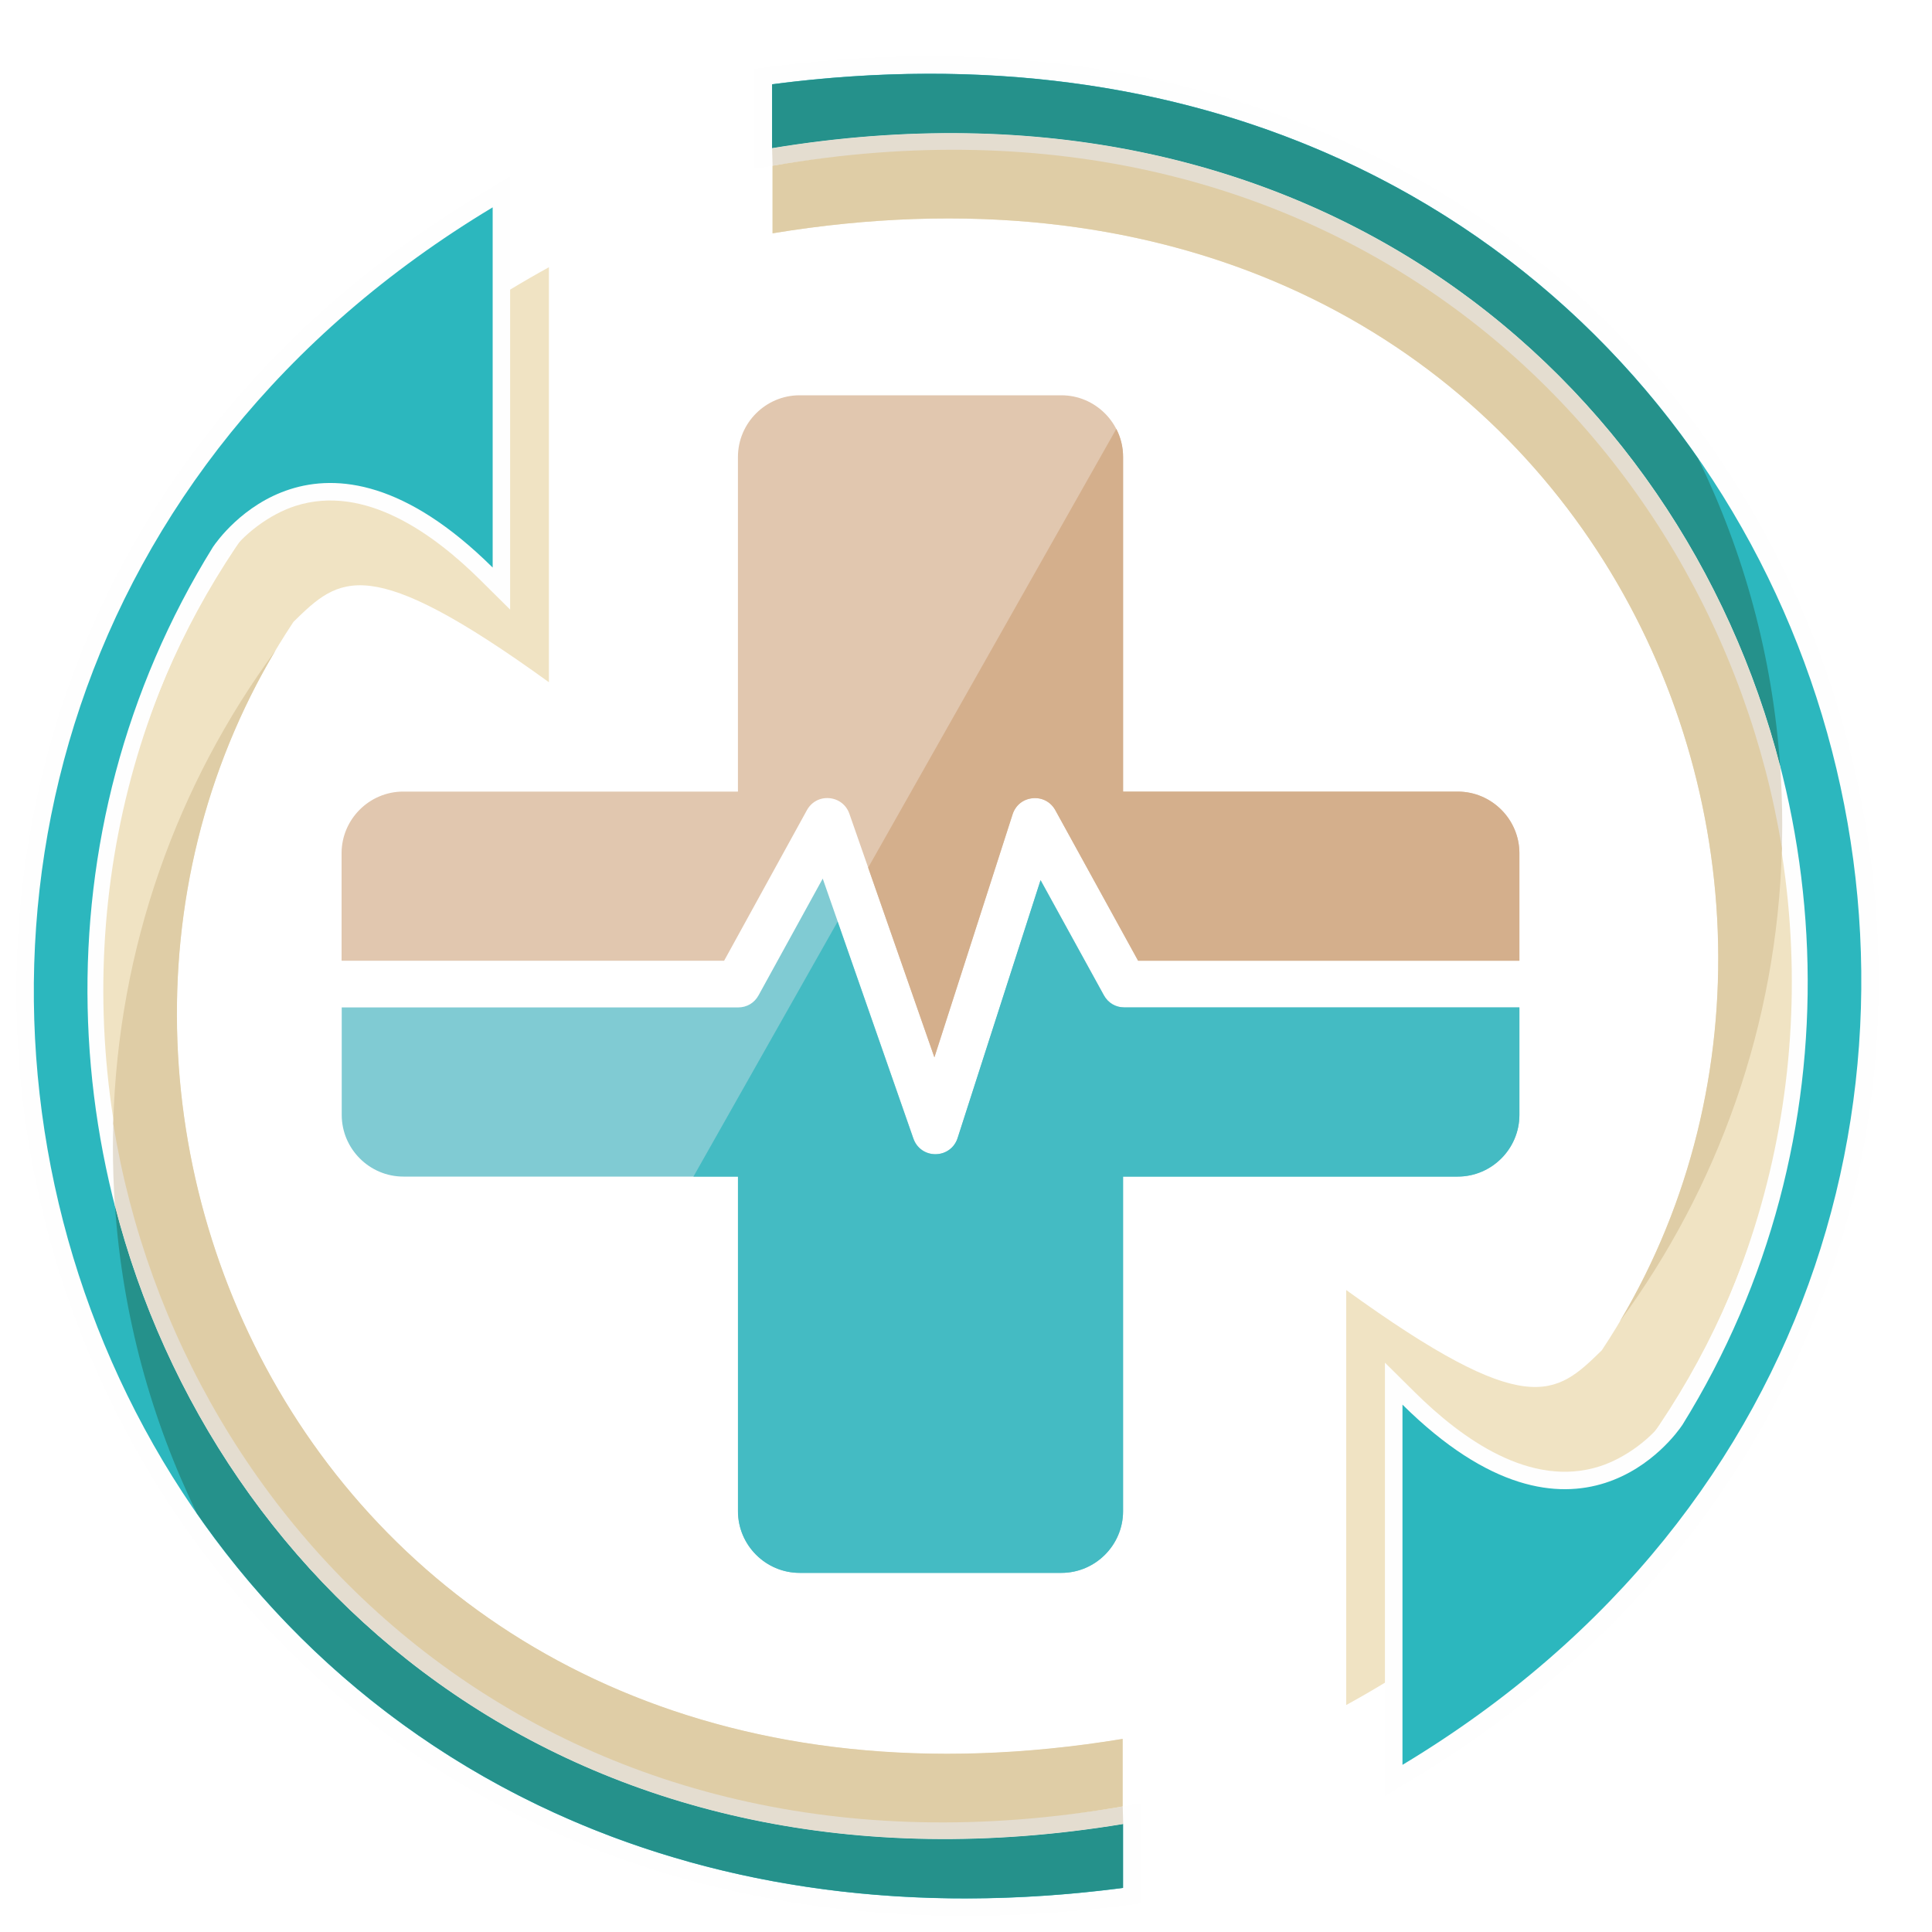
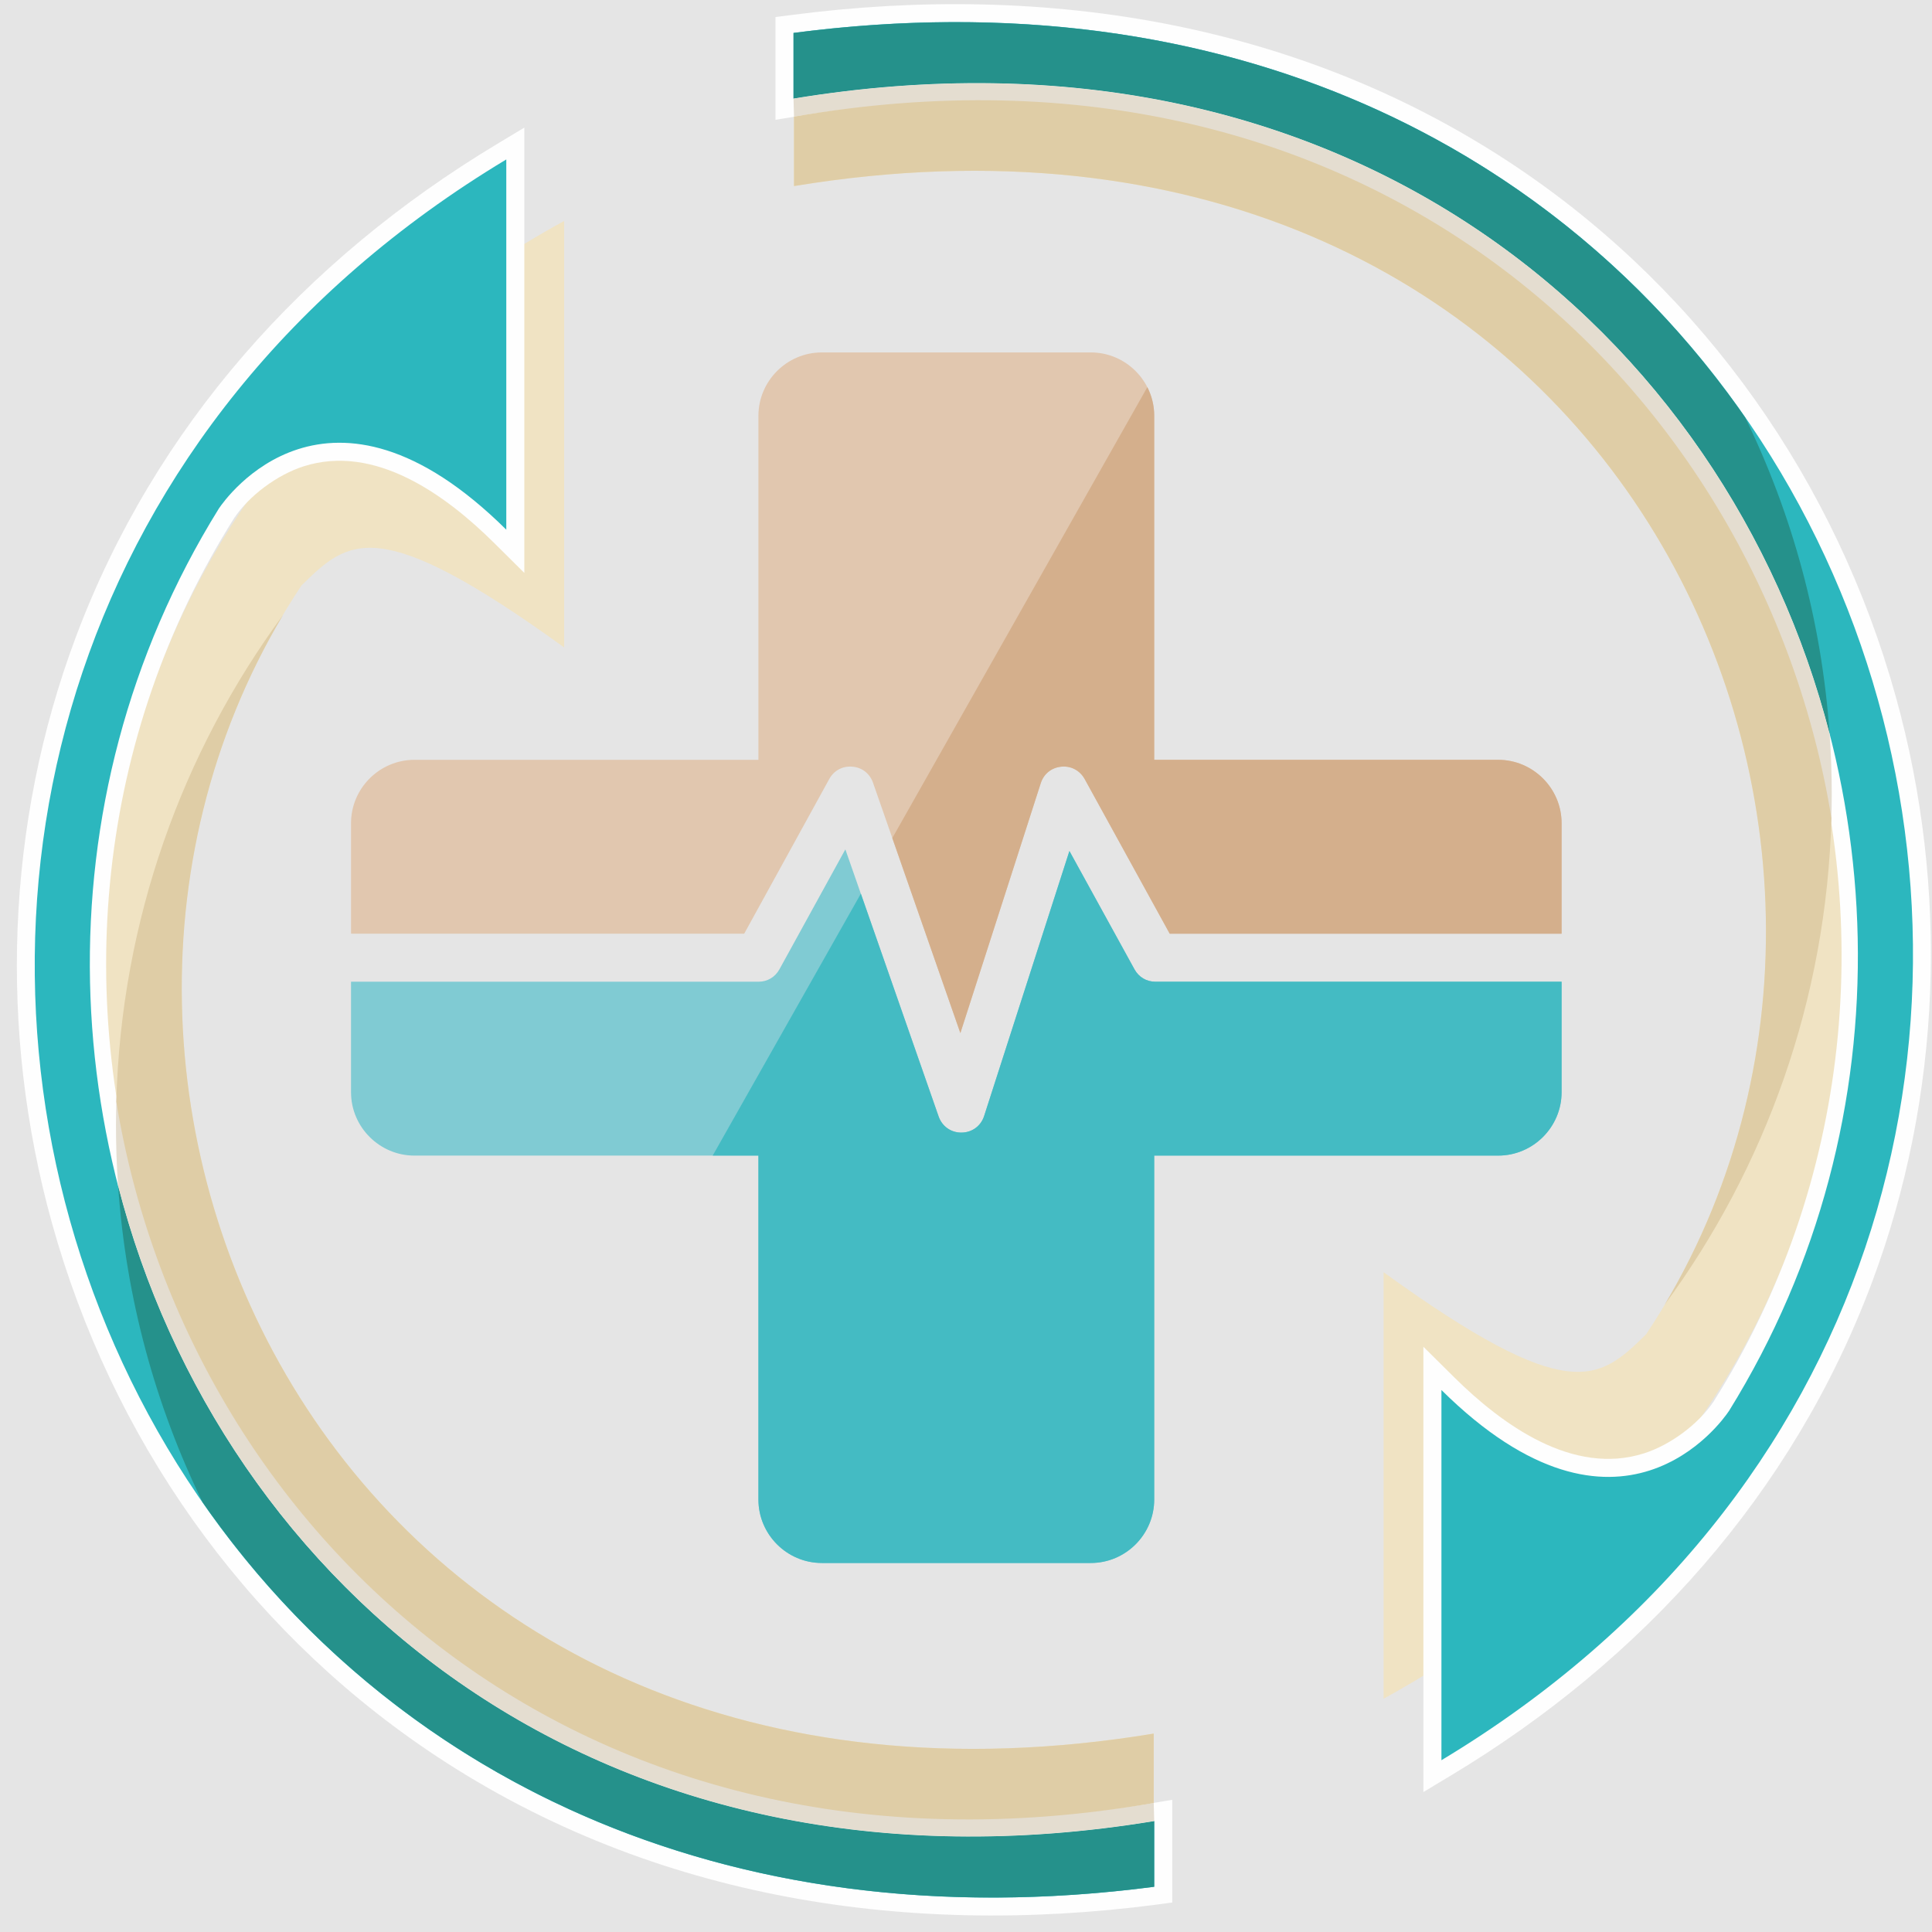
- <svg xmlns="http://www.w3.org/2000/svg" width="25" height="25" viewBox="0 0 2500 2500" style="image-rendering:optimizeQuality;shape-rendering:geometricPrecision;text-rendering:geometricPrecision">
-   <defs>
-     <style type="text/css">
-     .fil3 {fill:none}
-     .fil4 {fill:#FEFEFE}
-     .fil2 {fill:#F0E3C3}
-     .fil7 {fill:#E4DDD0}
-     .fil1 {fill:#E1C7AF}
-     .fil8 {fill:#DFCDA6}
-     .fil10 {fill:#D4AF8C}
-     .fil0 {fill:#80CBD3}
-     .fil9 {fill:#44BBC3}
-     .fil5 {fill:#2CB7BE}
-     .fil6 {fill:#25918B}
-    </style>
-   </defs>
-   <path class="fil0" d="M1966.1 1303.6l0 139.1c0 43.9-35.9 79.8-79.8 79.8l-433 0 0 433c0 43.9-35.9 79.8-79.8 79.8l-338.7 0c-43.9 0-79.8-35.9-79.8-79.8l0-433-433 0c-43.9 0-79.8-35.9-79.8-79.8l0-139.1 512.9 0c11.3 0 21-5.7 26.5-15.7l83-151 117.4 336.3c4.4 12.5 15.7 20.4 28.9 20.3 13.2-0.2 24.4-8.4 28.4-21l107.3-333.6 81.9 149c5.5 9.9 15.2 15.7 26.5 15.7l511.3 0z" />
-   <path class="fil1" d="M1966.1 1104l0 139.1-493.4 0-107.1-194.7c-5.9-10.8-17.1-16.7-29.4-15.5-12.3 1.2-22.1 9.1-25.9 20.8l-101.2 314.5-110-315.2c-4-11.5-13.9-19.1-26-20.2-12.2-1-23.1 4.9-29 15.6l-107.1 194.8-493.6 0-1.4-0.1 0-139c0-43.9 35.9-79.8 79.8-79.8l433.1 0 0-433c0-43.9 35.9-79.8 79.8-79.8l338.7 0c43.9 0 79.8 35.9 79.8 79.8l0 433.1 433.1 0c43.9 0 79.8 35.9 79.8 79.8z" />
-   <path class="fil2" d="M1452.6 2337.6c-1277.3 221.7-1825.8-1396.8-742.3-1991.8 0 179 0 358 0 537-234.6-169.7-271-136.5-330.5-78.2l-0.4 0.6c-410.4 617.8 41.1 1615.2 1073.2 1445.1l0 87.4z" />
-   <path class="fil2" d="M999.7 214.5c1277.3-221.7 1825.8 1396.8 742.3 1991.8 0-179 0-358 0-537 234.6 169.7 271 136.5 330.5 78.2l0.4-0.5c410.4-617.8-41.1-1615.2-1073.2-1445.1l0-87.4z" />
-   <path class="fil3" d="M999 213.9c1277.3-221.7 1825.8 1396.8 742.3 1991.8 0-179 0-358 0-537 234.6 169.7 271.1 136.5 330.5 78.2l0.4-0.5c410.4-617.8-41.1-1615.2-1073.2-1445.1l0-87.4z" />
-   <path class="fil4" d="M1456.1 2465.5c-322.5 42.1-646.6-10.1-918.7-194.9-231.8-157.5-397.1-393.7-472-663.1-67.3-242.1-58.2-502.6 30.2-738.2 99.6-265.4 288.5-475 530.1-620.4l34.4-20.7 0 560.6-38.6-38.3c-60.3-59.7-149.4-124.6-239.3-95.8-32.7 10.5-68.2 36.5-87.5 65.4l-0.1 0.1c-172.4 273.8-206.1 609.3-101.9 914.5 79.4 232.7 234.5 432.9 444.1 562.5 244.9 151.4 531.8 187.1 812.8 140.8l26.4-4.3 0 129.3-19.7 2.6z" />
-   <path class="fil4" d="M996.1 86.5c322.5-42.1 646.6 10.1 918.7 194.9 231.8 157.5 397.1 393.7 472 663.2 67.3 242.1 58.2 502.7-30.2 738.2-99.6 265.4-288.5 475.1-530.1 620.4l-34.4 20.7 0-560.6 38.7 38.3c60.3 59.7 149.4 124.6 239.3 95.8 32.8-10.5 68.3-36.5 87.5-65.4l0.1-0.1c172.4-273.8 206.1-609.3 101.9-914.5-79.4-232.7-234.5-432.9-444.1-562.5-244.9-151.4-531.8-187.1-812.8-140.8l-26.4 4.3 0-129.3 19.8-2.6z" />
-   <path class="fil3" d="M995.5 86c322.5-42.1 646.6 10.1 918.7 194.9 231.8 157.5 397.1 393.7 472 663.2 67.3 242.1 58.2 502.7-30.2 738.2-99.6 265.4-288.5 475-530.1 620.4l-34.4 20.7 0-560.6 38.7 38.3c60.3 59.7 149.4 124.6 239.3 95.8 32.8-10.5 68.3-36.5 87.5-65.4l0.1-0.1c172.4-273.8 206.1-609.3 101.9-914.5-79.4-232.7-234.5-432.9-444.1-562.5-244.9-151.4-531.8-187.1-812.8-140.8l-26.4 4.3 0-129.3 19.7-2.6z" />
-   <path class="fil5" d="M1453.2 2443c-1393.4 182-1917.9-1511.8-815.7-2174.7l0 48.8 0 26.1 0 391.2c-224.8-222.6-353.8-38.6-361.7-26.9l-0.3 0.4-0.1 0.2c-458.9 740.3 93.9 1830.8 1177.8 1652.2l0 82.7z" />
-   <path class="fil5" d="M999.1 109c1393.4-182 1917.9 1511.8 815.7 2174.7l0-48.8 0-26.1 0-391.2c224.8 222.6 353.9 38.6 361.7 26.9l0.3-0.4 0.1-0.1c459-740.3-93.9-1830.8-1177.8-1652.2l0-82.7z" />
-   <path class="fil3" d="M998.4 108.5c1393.4-182 1917.9 1511.8 815.7 2174.7l0-48.8 0-26.1 0-391.2c224.8 222.6 353.9 38.6 361.7 26.9l0.3-0.4 0.1-0.1c458.9-740.3-93.9-1830.8-1177.8-1652.2l0-82.7z" />
-   <path class="fil6" d="M255 1958.8c-59.2-121.8-96.4-256.3-106.2-398.3 129.8 504.4 607.2 914.7 1304.4 799.7l0 82.7c-550.9 72-965.8-149.4-1198.2-484.2z" />
-   <path class="fil6" d="M2197.3 593.2c59.3 121.8 96.4 256.3 106.2 398.3-129.8-504.4-607.2-914.6-1304.4-799.7l0-82.7c550.9-72 965.8 149.4 1198.2 484.2z" />
-   <path class="fil7" d="M1453.2 2360.3c-697.4 114.9-1174.8-295.5-1304.5-800.1-1.7-25.1-2.6-50.5-2.6-76 0-11.9 0.3-23.8 0.7-35.6 9.8 62.8 25.1 125.1 46 186.1 79.4 232.7 234.5 432.9 444.1 562.5 244.9 151.4 534.9 186.7 815.9 140.4l0.6 22.8z" />
-   <path class="fil7" d="M999.1 191.7c697.4-114.9 1174.8 295.6 1304.5 800.1 1.7 25.1 2.6 50.5 2.6 76 0 11.9-0.3 23.8-0.6 35.7-9.8-62.8-25.1-125-46-186.1-79.4-232.7-234.5-432.9-444.1-562.5-244.9-151.4-534.9-186.7-815.8-140.4l-0.6-22.8z" />
-   <path class="fil3" d="M2119.5 459.1c117.5 173.5 186.1 382.8 186.1 608.1 0 11.9-0.3 23.8-0.6 35.7-9.8-62.8-25.1-125-46-186.1-79.4-232.7-234.5-432.9-444.1-562.5-244.9-151.4-531.8-187.1-812.8-140.8l-26.4 4.3 0-129.3 19.7-2.6c322.5-42.1 646.6 10.1 918.7 194.9 75.8 51.5 144.5 111.5 205.3 178.2z" />
-   <path class="fil8" d="M146.5 1454.5c6.1-229 83.2-440.3 210-612.8-369.5 619.7 84.2 1575.2 1096.2 1408.4l0 87.4c-727.5 126.3-1218.3-344.5-1306.1-883z" />
-   <path class="fil8" d="M2305.8 1097.5c-6.1 229-83.2 440.3-210 612.8 369.5-619.7-84.1-1575.2-1096.1-1408.4l0-87.4c727.5-126.3 1218.4 344.5 1306.1 883z" />
-   <path class="fil9" d="M1083.8 1192.7l-186.5 329.8 57.6 0 0 433c0 43.9 35.9 79.8 79.8 79.8l338.7 0c43.9 0 79.8-35.9 79.8-79.8l0-433 433.1 0c43.9 0 79.8-35.9 79.8-79.8l0-139.1-511.3 0c-11.3 0-21-5.7-26.5-15.7l-81.9-148.9-107.3 333.6c-4 12.6-15.2 20.8-28.4 21-13.2 0.2-24.6-7.8-28.9-20.3l-97.9-280.6z" />
-   <path class="fil10" d="M1444.5 555l-321.1 567.7 85.7 245.5 101.2-314.5c3.8-11.7 13.6-19.7 25.9-20.8 12.3-1.2 23.4 4.7 29.4 15.5l107.1 194.8 493.4 0 0-139.1c0-43.9-35.9-79.8-79.8-79.8l-433 0 0-433c0-13-3.1-25.2-8.7-36.1z" />
+ <svg xmlns="http://www.w3.org/2000/svg" width="36" height="36" viewBox="0 0 36 36" fill="none">
+   <rect width="36" height="36" fill="#E5E5E5" />
+   <path fill-rule="evenodd" clip-rule="evenodd" d="M29.098 18.293V20.352C29.098 21.002 28.566 21.533 27.916 21.533H21.507V27.942C21.507 28.592 20.976 29.124 20.326 29.124H15.313C14.663 29.124 14.132 28.592 14.132 27.942V21.533H7.723C7.073 21.533 6.541 21.002 6.541 20.352V18.293H14.132C14.299 18.293 14.443 18.208 14.524 18.061L15.752 15.827L17.49 20.804C17.555 20.989 17.722 21.107 17.918 21.104C18.114 21.102 18.279 20.98 18.338 20.794L19.927 15.857L21.139 18.061C21.22 18.208 21.363 18.293 21.531 18.293H29.098V18.293Z" fill="#80CBD3" />
+   <path fill-rule="evenodd" clip-rule="evenodd" d="M29.098 15.339V17.398H21.796L20.211 14.516C20.122 14.356 19.957 14.268 19.776 14.286C19.594 14.303 19.448 14.42 19.393 14.594L17.895 19.25L16.267 14.584C16.207 14.413 16.062 14.3 15.882 14.286C15.701 14.27 15.539 14.357 15.452 14.516L13.867 17.398H6.561L6.541 17.396V15.339C6.541 14.689 7.073 14.158 7.723 14.158H14.132V7.748C14.132 7.099 14.663 6.567 15.313 6.567H20.326C20.976 6.567 21.507 7.099 21.507 7.748V14.158H27.916C28.566 14.158 29.098 14.689 29.098 15.339V15.339Z" fill="#E1C7AF" />
+   <path fill-rule="evenodd" clip-rule="evenodd" d="M21.498 33.596C2.594 36.878 -5.523 12.923 10.512 4.117C10.512 6.766 10.512 9.415 10.512 12.064C7.039 9.553 6.5 10.044 5.62 10.907L5.614 10.915C-0.46 20.059 6.222 34.821 21.498 32.303V33.596V33.596Z" fill="#F0E3C3" />
+   <path fill-rule="evenodd" clip-rule="evenodd" d="M14.795 2.174C33.699 -1.108 41.816 22.847 25.781 31.653C25.781 29.004 25.781 26.355 25.781 23.706C29.254 26.217 29.793 25.726 30.673 24.863L30.678 24.855C36.753 15.711 30.071 0.95 14.795 3.467V2.174V2.174Z" fill="#F0E3C3" />
+   <path fill-rule="evenodd" clip-rule="evenodd" d="M21.55 35.49C16.777 36.113 11.981 35.341 7.954 32.605C4.523 30.274 2.077 26.778 0.968 22.79C-0.027 19.207 0.107 15.351 1.415 11.865C2.89 7.937 5.685 4.834 9.261 2.684L9.77 2.378V10.675L9.198 10.108C8.305 9.224 6.986 8.264 5.656 8.69C5.171 8.845 4.646 9.23 4.36 9.658L4.359 9.66C1.808 13.712 1.309 18.677 2.851 23.194C4.027 26.637 6.321 29.601 9.423 31.518C13.047 33.758 17.294 34.287 21.452 33.602L21.843 33.537V35.451L21.55 35.49V35.49Z" fill="#FEFEFE" />
+   <path fill-rule="evenodd" clip-rule="evenodd" d="M14.743 0.28C19.515 -0.343 24.312 0.429 28.339 3.165C31.77 5.496 34.216 8.992 35.325 12.98C36.32 16.562 36.186 20.419 34.878 23.905C33.403 27.833 30.608 30.936 27.032 33.086L26.523 33.392V25.095L27.095 25.662C27.988 26.546 29.307 27.506 30.637 27.08C31.122 26.925 31.647 26.54 31.933 26.112L31.934 26.11C34.485 22.058 34.984 17.093 33.442 12.576C32.266 9.133 29.972 6.17 26.869 4.252C23.246 2.012 18.999 1.483 14.841 2.168L14.45 2.233V0.318L14.743 0.28V0.28Z" fill="#FEFEFE" />
+   <path fill-rule="evenodd" clip-rule="evenodd" d="M21.507 35.157C0.885 37.851 -6.878 12.783 9.434 2.971V3.693V4.08V9.87C6.107 6.574 4.197 9.299 4.081 9.472L4.077 9.478L4.075 9.481C-2.717 20.436 5.465 36.577 21.507 33.933V35.157V35.157Z" fill="#2CB7BE" />
+   <path fill-rule="evenodd" clip-rule="evenodd" d="M14.786 0.613C35.408 -2.081 43.171 22.988 26.859 32.799V32.077V31.69V25.901C30.186 29.195 32.096 26.472 32.212 26.298L32.216 26.292L32.218 26.29C39.01 15.334 30.828 -0.807 14.786 1.837V0.613V0.613Z" fill="#2CB7BE" />
+   <path fill-rule="evenodd" clip-rule="evenodd" d="M3.774 27.991C2.897 26.189 2.347 24.198 2.201 22.097C4.122 29.561 11.188 35.633 21.507 33.933V35.157C13.354 36.222 7.214 32.946 3.774 27.991V27.991Z" fill="#25918B" />
+   <path fill-rule="evenodd" clip-rule="evenodd" d="M32.519 7.779C33.396 9.581 33.945 11.572 34.092 13.674C32.17 6.209 25.105 0.137 14.786 1.837V0.614C22.939 -0.452 29.079 2.824 32.519 7.779Z" fill="#25918B" />
+   <path fill-rule="evenodd" clip-rule="evenodd" d="M21.507 33.933C11.186 35.634 4.119 29.559 2.2 22.092C2.174 21.72 2.161 21.345 2.161 20.967C2.161 20.79 2.165 20.614 2.171 20.439C2.316 21.368 2.542 22.29 2.851 23.194C4.027 26.637 6.321 29.601 9.423 31.518C13.047 33.758 17.34 34.281 21.498 33.596L21.507 33.933V33.933Z" fill="#E4DDD0" />
+   <path fill-rule="evenodd" clip-rule="evenodd" d="M14.786 1.837C25.107 0.136 32.174 6.211 34.093 13.678C34.119 14.05 34.132 14.425 34.132 14.803C34.132 14.98 34.128 15.156 34.122 15.331C33.977 14.402 33.751 13.48 33.442 12.576C32.266 9.133 29.972 6.17 26.869 4.252C23.246 2.012 18.953 1.489 14.795 2.174L14.786 1.837V1.837Z" fill="#E4DDD0" />
+   <path fill-rule="evenodd" clip-rule="evenodd" d="M2.167 20.527C2.258 17.138 3.399 14.011 5.275 11.458C-0.194 20.63 6.52 34.772 21.498 32.303V33.596C10.731 35.465 3.466 28.498 2.167 20.527V20.527Z" fill="#DFCDA6" />
+   <path fill-rule="evenodd" clip-rule="evenodd" d="M34.126 15.243C34.035 18.632 32.894 21.759 31.018 24.312C36.487 15.14 29.773 0.999 14.795 3.467V2.174C25.562 0.305 32.827 7.272 34.126 15.243V15.243Z" fill="#DFCDA6" />
+   <path fill-rule="evenodd" clip-rule="evenodd" d="M16.041 16.652L13.28 21.533H14.132V27.942C14.132 28.592 14.663 29.124 15.313 29.124H20.326C20.976 29.124 21.507 28.592 21.507 27.942V21.533H27.916C28.566 21.533 29.098 21.002 29.098 20.352V18.293H21.531C21.363 18.293 21.22 18.208 21.139 18.061L19.927 15.857L18.338 20.794C18.279 20.98 18.114 21.102 17.918 21.104C17.722 21.107 17.555 20.989 17.49 20.804L16.041 16.652V16.652Z" fill="#44BBC3" />
+   <path fill-rule="evenodd" clip-rule="evenodd" d="M21.379 7.214L16.627 15.616L17.895 19.25L19.393 14.594C19.448 14.42 19.594 14.303 19.776 14.286C19.957 14.268 20.122 14.356 20.211 14.516L21.796 17.398H29.098V15.339C29.098 14.689 28.566 14.158 27.916 14.158H21.507V7.748C21.507 7.556 21.461 7.375 21.379 7.214V7.214Z" fill="#D4AF8C" />
</svg>
